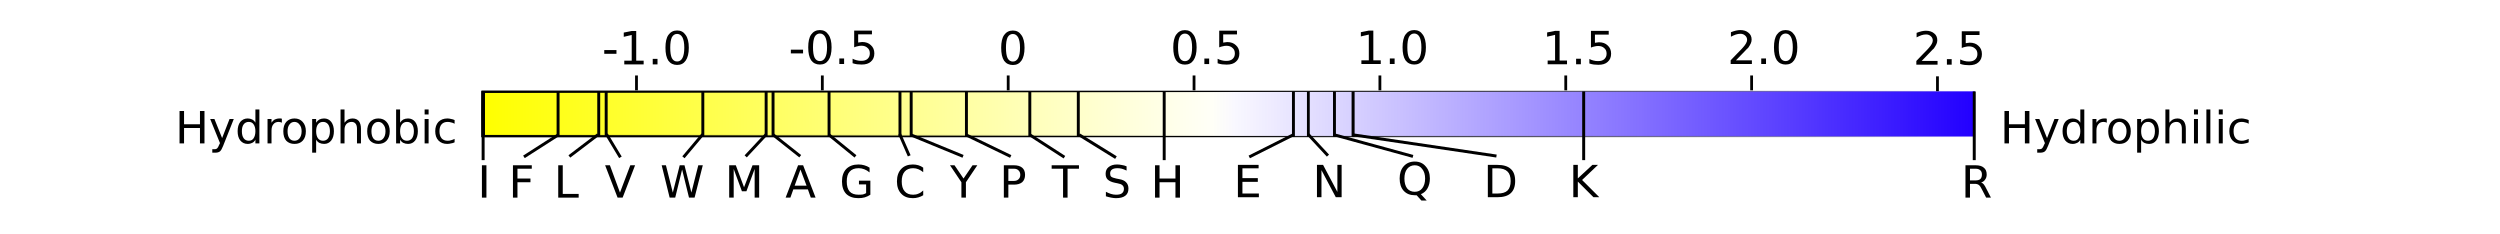
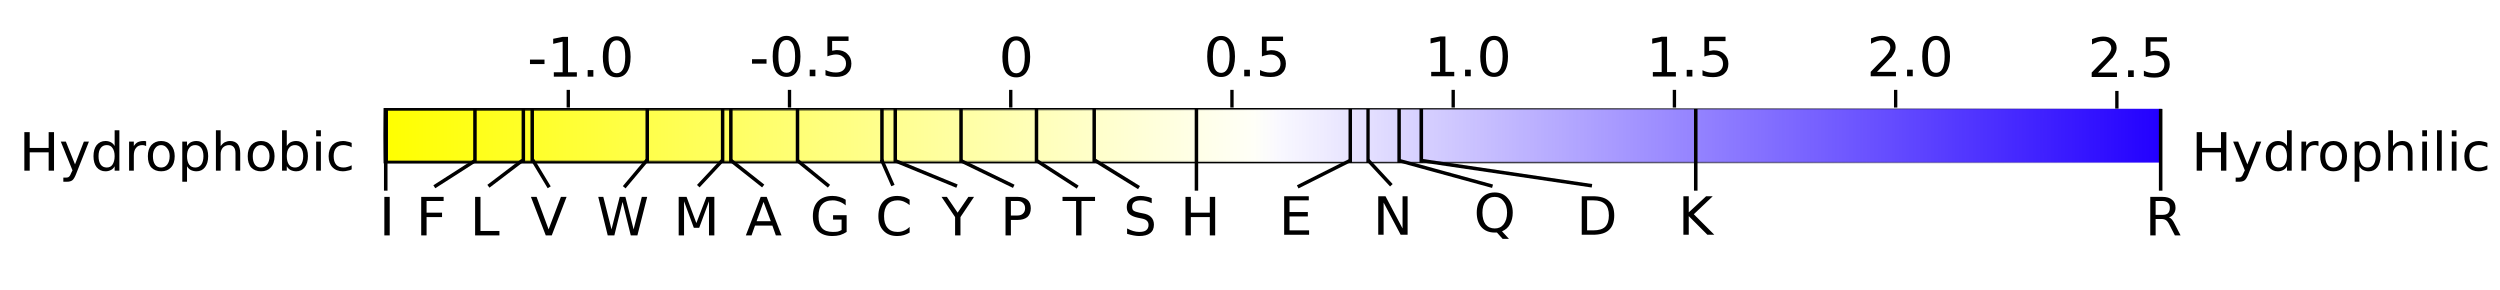
- <svg xmlns="http://www.w3.org/2000/svg" xmlns:xlink="http://www.w3.org/1999/xlink" width="147.272mm" height="13.728mm" viewBox="0 0 147.272 13.728" version="1.1" id="svg5">
+ <svg xmlns="http://www.w3.org/2000/svg" xmlns:xlink="http://www.w3.org/1999/xlink" width="123.724mm" height="14.323mm" viewBox="0 0 123.724 14.323" version="1.1" id="svg5">
  <defs id="defs2">
    <linearGradient id="linearGradient9245">
      <stop style="stop-color:#000000;stop-opacity:1;" offset="0" id="stop9241" />
      <stop style="stop-color:#000000;stop-opacity:0;" offset="1" id="stop9243" />
    </linearGradient>
    <linearGradient id="linearGradient3767">
      <stop style="stop-color:#ffff00;stop-opacity:1;" offset="0" id="stop3763" />
      <stop style="stop-color:#ffff00;stop-opacity:0;" offset="1" id="stop3765" />
    </linearGradient>
    <linearGradient id="linearGradient3096">
      <stop style="stop-color:#000000;stop-opacity:1;" offset="0" id="stop3092" />
      <stop style="stop-color:#000000;stop-opacity:0;" offset="1" id="stop3094" />
    </linearGradient>
    <linearGradient id="linearGradient3088">
      <stop style="stop-color:#2300ff;stop-opacity:0;" offset="0" id="stop3086" />
      <stop style="stop-color:#2300ff;stop-opacity:0.498;" offset="0.5" id="stop3726" />
      <stop style="stop-color:#2300ff;stop-opacity:1;" offset="1" id="stop3084" />
    </linearGradient>
    <linearGradient xlink:href="#linearGradient3767" id="linearGradient20307" gradientUnits="userSpaceOnUse" gradientTransform="matrix(0.9975766,0,0,0.9512921,16.64988,-12.48802)" x1="10.754" y1="25.804" x2="64.379" y2="25.804" />
    <linearGradient xlink:href="#linearGradient9245" id="linearGradient20309" gradientUnits="userSpaceOnUse" gradientTransform="matrix(0.9975766,0,0,0.9512921,-0.5466401,-3.928351)" x1="27.992" y1="16.806" x2="81.618" y2="16.806" />
    <linearGradient xlink:href="#linearGradient3088" id="linearGradient20311" gradientUnits="userSpaceOnUse" gradientTransform="matrix(0.2647457,0,0,0.269025,16.85049,-12.34669)" x1="235.887" y1="90.72" x2="440.009" y2="90.72" />
    <linearGradient xlink:href="#linearGradient3096" id="linearGradient20313" gradientUnits="userSpaceOnUse" gradientTransform="matrix(0.2647457,0,0,0.269025,16.85049,-12.34669)" x1="235.887" y1="90.72" x2="440.009" y2="90.72" />
  </defs>
-   <g id="layer1" transform="translate(-4.790581,-144.0298)">
-     <text xml:space="preserve" style="font-style:normal;font-variant:normal;font-weight:normal;font-stretch:normal;font-size:2.706px;font-family:'DejaVu Sans';-inkscape-font-specification:'DejaVu Sans';fill:#000000;fill-opacity:1;stroke:none;stroke-width:0.219;stroke-opacity:1" x="63.596" y="147.827" id="text7019-1-7-04">
-       <tspan id="tspan7017-0-7-8" style="font-style:normal;font-variant:normal;font-weight:normal;font-stretch:normal;font-size:2.706px;font-family:'DejaVu Sans';-inkscape-font-specification:'DejaVu Sans';fill:#000000;stroke:none;stroke-width:0.219" x="63.596" y="147.827">0</tspan>
+   <g id="layer1" transform="translate(-14.68977,-143.4987)">
+     <text xml:space="preserve" style="font-style:normal;font-variant:normal;font-weight:normal;font-stretch:normal;font-size:2.706px;font-family:'DejaVu Sans';-inkscape-font-specification:'DejaVu Sans';fill:#000000;fill-opacity:1;stroke:none;stroke-width:0.219;stroke-opacity:1" x="64.126" y="147.298" id="text7019-1-7-04">
+       <tspan id="tspan7017-0-7-8" style="font-style:normal;font-variant:normal;font-weight:normal;font-stretch:normal;font-size:2.706px;font-family:'DejaVu Sans';-inkscape-font-specification:'DejaVu Sans';fill:#000000;stroke:none;stroke-width:0.219" x="64.126" y="147.298">0</tspan>
    </text>
-     <text xml:space="preserve" style="font-style:normal;font-variant:normal;font-weight:normal;font-stretch:normal;font-size:2.706px;font-family:'DejaVu Sans';-inkscape-font-specification:'DejaVu Sans';fill:#000000;fill-opacity:1;stroke:none;stroke-width:0.219;stroke-opacity:1" x="73.734" y="147.806" id="text7019-1-7-7-0">
-       <tspan id="tspan7017-0-7-2-4" style="font-style:normal;font-variant:normal;font-weight:normal;font-stretch:normal;font-size:2.706px;font-family:'DejaVu Sans';-inkscape-font-specification:'DejaVu Sans';fill:#000000;stroke:none;stroke-width:0.219" x="73.734" y="147.806">0.5</tspan>
+     <text xml:space="preserve" style="font-style:normal;font-variant:normal;font-weight:normal;font-stretch:normal;font-size:2.706px;font-family:'DejaVu Sans';-inkscape-font-specification:'DejaVu Sans';fill:#000000;fill-opacity:1;stroke:none;stroke-width:0.219;stroke-opacity:1" x="74.263" y="147.277" id="text7019-1-7-7-0">
+       <tspan id="tspan7017-0-7-2-4" style="font-style:normal;font-variant:normal;font-weight:normal;font-stretch:normal;font-size:2.706px;font-family:'DejaVu Sans';-inkscape-font-specification:'DejaVu Sans';fill:#000000;stroke:none;stroke-width:0.219" x="74.263" y="147.277">0.5</tspan>
    </text>
-     <text xml:space="preserve" style="font-style:normal;font-variant:normal;font-weight:normal;font-stretch:normal;font-size:2.706px;font-family:'DejaVu Sans';-inkscape-font-specification:'DejaVu Sans';fill:#000000;fill-opacity:1;stroke:none;stroke-width:0.219;stroke-opacity:1" x="84.661" y="147.802" id="text7019-1-7-8-2">
-       <tspan id="tspan7017-0-7-29-9" style="font-style:normal;font-variant:normal;font-weight:normal;font-stretch:normal;font-size:2.706px;font-family:'DejaVu Sans';-inkscape-font-specification:'DejaVu Sans';fill:#000000;stroke:none;stroke-width:0.219" x="84.661" y="147.802">1.0</tspan>
+     <text xml:space="preserve" style="font-style:normal;font-variant:normal;font-weight:normal;font-stretch:normal;font-size:2.706px;font-family:'DejaVu Sans';-inkscape-font-specification:'DejaVu Sans';fill:#000000;fill-opacity:1;stroke:none;stroke-width:0.219;stroke-opacity:1" x="85.19" y="147.272" id="text7019-1-7-8-2">
+       <tspan id="tspan7017-0-7-29-9" style="font-style:normal;font-variant:normal;font-weight:normal;font-stretch:normal;font-size:2.706px;font-family:'DejaVu Sans';-inkscape-font-specification:'DejaVu Sans';fill:#000000;stroke:none;stroke-width:0.219" x="85.19" y="147.272">1.0</tspan>
    </text>
-     <text xml:space="preserve" style="font-style:normal;font-variant:normal;font-weight:normal;font-stretch:normal;font-size:2.706px;font-family:'DejaVu Sans';-inkscape-font-specification:'DejaVu Sans';fill:#000000;fill-opacity:1;stroke:none;stroke-width:0.219;stroke-opacity:1" x="95.633" y="147.816" id="text7019-1-7-9-6">
-       <tspan id="tspan7017-0-7-6-1" style="font-style:normal;font-variant:normal;font-weight:normal;font-stretch:normal;font-size:2.706px;font-family:'DejaVu Sans';-inkscape-font-specification:'DejaVu Sans';fill:#000000;stroke:none;stroke-width:0.219" x="95.633" y="147.816">1.5</tspan>
+     <text xml:space="preserve" style="font-style:normal;font-variant:normal;font-weight:normal;font-stretch:normal;font-size:2.706px;font-family:'DejaVu Sans';-inkscape-font-specification:'DejaVu Sans';fill:#000000;fill-opacity:1;stroke:none;stroke-width:0.219;stroke-opacity:1" x="96.162" y="147.287" id="text7019-1-7-9-6">
+       <tspan id="tspan7017-0-7-6-1" style="font-style:normal;font-variant:normal;font-weight:normal;font-stretch:normal;font-size:2.706px;font-family:'DejaVu Sans';-inkscape-font-specification:'DejaVu Sans';fill:#000000;stroke:none;stroke-width:0.219" x="96.162" y="147.287">1.5</tspan>
    </text>
-     <text xml:space="preserve" style="font-style:normal;font-variant:normal;font-weight:normal;font-stretch:normal;font-size:2.706px;font-family:'DejaVu Sans';-inkscape-font-specification:'DejaVu Sans';fill:#000000;fill-opacity:1;stroke:none;stroke-width:0.219;stroke-opacity:1" x="106.538" y="147.802" id="text7019-1-7-0-0">
-       <tspan id="tspan7017-0-7-27-4" style="font-style:normal;font-variant:normal;font-weight:normal;font-stretch:normal;font-size:2.706px;font-family:'DejaVu Sans';-inkscape-font-specification:'DejaVu Sans';fill:#000000;stroke:none;stroke-width:0.219" x="106.538" y="147.802">2.0</tspan>
+     <text xml:space="preserve" style="font-style:normal;font-variant:normal;font-weight:normal;font-stretch:normal;font-size:2.706px;font-family:'DejaVu Sans';-inkscape-font-specification:'DejaVu Sans';fill:#000000;fill-opacity:1;stroke:none;stroke-width:0.219;stroke-opacity:1" x="107.067" y="147.273" id="text7019-1-7-0-0">
+       <tspan id="tspan7017-0-7-27-4" style="font-style:normal;font-variant:normal;font-weight:normal;font-stretch:normal;font-size:2.706px;font-family:'DejaVu Sans';-inkscape-font-specification:'DejaVu Sans';fill:#000000;stroke:none;stroke-width:0.219" x="107.067" y="147.273">2.0</tspan>
    </text>
-     <text xml:space="preserve" style="font-style:normal;font-variant:normal;font-weight:normal;font-stretch:normal;font-size:2.706px;font-family:'DejaVu Sans';-inkscape-font-specification:'DejaVu Sans';fill:#000000;fill-opacity:1;stroke:none;stroke-width:0.219;stroke-opacity:1" x="117.476" y="147.839" id="text7019-1-7-6-2">
-       <tspan id="tspan7017-0-7-1-2" style="font-style:normal;font-variant:normal;font-weight:normal;font-stretch:normal;font-size:2.706px;font-family:'DejaVu Sans';-inkscape-font-specification:'DejaVu Sans';fill:#000000;stroke:none;stroke-width:0.219" x="117.476" y="147.839">2.5</tspan>
+     <text xml:space="preserve" style="font-style:normal;font-variant:normal;font-weight:normal;font-stretch:normal;font-size:2.706px;font-family:'DejaVu Sans';-inkscape-font-specification:'DejaVu Sans';fill:#000000;fill-opacity:1;stroke:none;stroke-width:0.219;stroke-opacity:1" x="118.005" y="147.31" id="text7019-1-7-6-2">
+       <tspan id="tspan7017-0-7-1-2" style="font-style:normal;font-variant:normal;font-weight:normal;font-stretch:normal;font-size:2.706px;font-family:'DejaVu Sans';-inkscape-font-specification:'DejaVu Sans';fill:#000000;stroke:none;stroke-width:0.219" x="118.005" y="147.31">2.5</tspan>
    </text>
-     <text xml:space="preserve" style="font-style:normal;font-variant:normal;font-weight:normal;font-stretch:normal;font-size:2.706px;font-family:'DejaVu Sans';-inkscape-font-specification:'DejaVu Sans';fill:#000000;fill-opacity:1;stroke:none;stroke-width:0.219;stroke-opacity:1" x="51.252" y="147.801" id="text7019-1-7-3-2">
-       <tspan id="tspan7017-0-7-21-0" style="font-style:normal;font-variant:normal;font-weight:normal;font-stretch:normal;font-size:2.706px;font-family:'DejaVu Sans';-inkscape-font-specification:'DejaVu Sans';fill:#000000;stroke:none;stroke-width:0.219" x="51.252" y="147.801">-0.5</tspan>
+     <text xml:space="preserve" style="font-style:normal;font-variant:normal;font-weight:normal;font-stretch:normal;font-size:2.706px;font-family:'DejaVu Sans';-inkscape-font-specification:'DejaVu Sans';fill:#000000;fill-opacity:1;stroke:none;stroke-width:0.219;stroke-opacity:1" x="51.782" y="147.272" id="text7019-1-7-3-2">
+       <tspan id="tspan7017-0-7-21-0" style="font-style:normal;font-variant:normal;font-weight:normal;font-stretch:normal;font-size:2.706px;font-family:'DejaVu Sans';-inkscape-font-specification:'DejaVu Sans';fill:#000000;stroke:none;stroke-width:0.219" x="51.782" y="147.272">-0.5</tspan>
    </text>
-     <text xml:space="preserve" style="font-style:normal;font-variant:normal;font-weight:normal;font-stretch:normal;font-size:2.706px;font-family:'DejaVu Sans';-inkscape-font-specification:'DejaVu Sans';fill:#000000;fill-opacity:1;stroke:none;stroke-width:0.219;stroke-opacity:1" x="40.263" y="147.823" id="text7019-1-7-5-5">
-       <tspan id="tspan7017-0-7-9-5" style="font-style:normal;font-variant:normal;font-weight:normal;font-stretch:normal;font-size:2.706px;font-family:'DejaVu Sans';-inkscape-font-specification:'DejaVu Sans';fill:#000000;stroke:none;stroke-width:0.219" x="40.263" y="147.823">-1.0</tspan>
+     <text xml:space="preserve" style="font-style:normal;font-variant:normal;font-weight:normal;font-stretch:normal;font-size:2.706px;font-family:'DejaVu Sans';-inkscape-font-specification:'DejaVu Sans';fill:#000000;fill-opacity:1;stroke:none;stroke-width:0.219;stroke-opacity:1" x="40.793" y="147.293" id="text7019-1-7-5-5">
+       <tspan id="tspan7017-0-7-9-5" style="font-style:normal;font-variant:normal;font-weight:normal;font-stretch:normal;font-size:2.706px;font-family:'DejaVu Sans';-inkscape-font-specification:'DejaVu Sans';fill:#000000;stroke:none;stroke-width:0.219" x="40.793" y="147.293">-1.0</tspan>
    </text>
-     <path style="fill:none;fill-opacity:1;stroke:#000000;stroke-width:0.165;stroke-dasharray:none;stroke-opacity:1" d="m 64.182,148.475 c 0,0.869 0,0.876 0,0.876" id="path3941-3-1-3-9-29" />
-     <path style="fill:none;fill-opacity:1;stroke:#000000;stroke-width:0.165;stroke-dasharray:none;stroke-opacity:1" d="m 53.233,148.475 c 0,0.869 0,0.876 0,0.876" id="path3941-3-1-3-9-2-0" />
-     <path style="fill:none;fill-opacity:1;stroke:#000000;stroke-width:0.165;stroke-dasharray:none;stroke-opacity:1" d="m 75.13,148.475 c 0,0.869 0,0.876 0,0.876" id="path3941-3-1-3-9-2-7-2" />
-     <path style="fill:none;fill-opacity:1;stroke:#000000;stroke-width:0.165;stroke-dasharray:none;stroke-opacity:1" d="m 86.079,148.475 c 0,0.869 0,0.876 0,0.876" id="path3941-3-1-3-9-2-7-5-83" />
-     <path style="fill:none;fill-opacity:1;stroke:#000000;stroke-width:0.165;stroke-dasharray:none;stroke-opacity:1" d="m 97.027,148.475 c 0,0.869 0,0.876 0,0.876" id="path3941-3-1-3-9-2-7-5-6-8" />
-     <path style="fill:none;fill-opacity:1;stroke:#000000;stroke-width:0.165;stroke-dasharray:none;stroke-opacity:1" d="m 42.285,148.475 c 0,0.869 0,0.876 0,0.876" id="path3941-3-1-3-9-2-6-0" />
-     <text xml:space="preserve" style="font-size:2.628px;fill:#000000;fill-opacity:1;stroke:none;stroke-width:0.219;stroke-opacity:1" x="51.055" y="155.674" id="text7023-6-6-4">
-       <tspan id="tspan7021-1-4-0" style="font-style:normal;font-variant:normal;font-weight:normal;font-stretch:normal;font-family:'DejaVu Sans';-inkscape-font-specification:'DejaVu Sans';fill:#000000;stroke:none;stroke-width:0.219" x="51.055" y="155.674">A</tspan>
+     <path style="fill:none;fill-opacity:1;stroke:#000000;stroke-width:0.165;stroke-dasharray:none;stroke-opacity:1" d="m 64.711,147.946 c 0,0.869 0,0.876 0,0.876" id="path3941-3-1-3-9-29" />
+     <path style="fill:none;fill-opacity:1;stroke:#000000;stroke-width:0.165;stroke-dasharray:none;stroke-opacity:1" d="m 53.762,147.946 c 0,0.869 0,0.876 0,0.876" id="path3941-3-1-3-9-2-0" />
+     <path style="fill:none;fill-opacity:1;stroke:#000000;stroke-width:0.165;stroke-dasharray:none;stroke-opacity:1" d="m 75.659,147.946 c 0,0.869 0,0.876 0,0.876" id="path3941-3-1-3-9-2-7-2" />
+     <path style="fill:none;fill-opacity:1;stroke:#000000;stroke-width:0.165;stroke-dasharray:none;stroke-opacity:1" d="m 86.608,147.946 c 0,0.869 0,0.876 0,0.876" id="path3941-3-1-3-9-2-7-5-83" />
+     <path style="fill:none;fill-opacity:1;stroke:#000000;stroke-width:0.165;stroke-dasharray:none;stroke-opacity:1" d="m 97.556,147.946 c 0,0.869 0,0.876 0,0.876" id="path3941-3-1-3-9-2-7-5-6-8" />
+     <path style="fill:none;fill-opacity:1;stroke:#000000;stroke-width:0.165;stroke-dasharray:none;stroke-opacity:1" d="m 42.814,147.946 c 0,0.869 0,0.876 0,0.876" id="path3941-3-1-3-9-2-6-0" />
+     <text xml:space="preserve" style="font-size:2.628px;fill:#000000;fill-opacity:1;stroke:none;stroke-width:0.219;stroke-opacity:1" x="51.584" y="155.145" id="text7023-6-6-4">
+       <tspan id="tspan7021-1-4-0" style="font-style:normal;font-variant:normal;font-weight:normal;font-stretch:normal;font-family:'DejaVu Sans';-inkscape-font-specification:'DejaVu Sans';fill:#000000;stroke:none;stroke-width:0.219" x="51.584" y="155.145">A</tspan>
    </text>
-     <text xml:space="preserve" style="font-size:2.628px;fill:#000000;fill-opacity:1;stroke:none;stroke-width:0.219;stroke-opacity:1" x="120.325" y="155.674" id="text7027-5-3-9">
-       <tspan id="tspan7025-9-0-1" style="font-style:normal;font-variant:normal;font-weight:normal;font-stretch:normal;font-family:'DejaVu Sans';-inkscape-font-specification:'DejaVu Sans';fill:#000000;stroke:none;stroke-width:0.219" x="120.325" y="155.674">R</tspan>
+     <text xml:space="preserve" style="font-size:2.628px;fill:#000000;fill-opacity:1;stroke:none;stroke-width:0.219;stroke-opacity:1" x="120.855" y="155.145" id="text7027-5-3-9">
+       <tspan id="tspan7025-9-0-1" style="font-style:normal;font-variant:normal;font-weight:normal;font-stretch:normal;font-family:'DejaVu Sans';-inkscape-font-specification:'DejaVu Sans';fill:#000000;stroke:none;stroke-width:0.219" x="120.855" y="155.145">R</tspan>
    </text>
-     <text xml:space="preserve" style="font-size:2.628px;fill:#000000;fill-opacity:1;stroke:none;stroke-width:0.219;stroke-opacity:1" x="82.121" y="155.648" id="text9316-4-3-9">
-       <tspan id="tspan9314-9-0-6" style="font-style:normal;font-variant:normal;font-weight:normal;font-stretch:normal;font-family:'DejaVu Sans';-inkscape-font-specification:'DejaVu Sans';fill:#000000;stroke:none;stroke-width:0.219" x="82.121" y="155.648">N</tspan>
+     <text xml:space="preserve" style="font-size:2.628px;fill:#000000;fill-opacity:1;stroke:none;stroke-width:0.219;stroke-opacity:1" x="82.65" y="155.119" id="text9316-4-3-9">
+       <tspan id="tspan9314-9-0-6" style="font-style:normal;font-variant:normal;font-weight:normal;font-stretch:normal;font-family:'DejaVu Sans';-inkscape-font-specification:'DejaVu Sans';fill:#000000;stroke:none;stroke-width:0.219" x="82.65" y="155.119">N</tspan>
    </text>
-     <text xml:space="preserve" style="font-size:2.628px;fill:#000000;fill-opacity:1;stroke:none;stroke-width:0.219;stroke-opacity:1" x="92.188" y="155.648" id="text9352-0-9-2">
-       <tspan id="tspan9350-9-2-5" style="font-style:normal;font-variant:normal;font-weight:normal;font-stretch:normal;font-family:'DejaVu Sans';-inkscape-font-specification:'DejaVu Sans';fill:#000000;stroke:none;stroke-width:0.219" x="92.188" y="155.648">D</tspan>
+     <text xml:space="preserve" style="font-size:2.628px;fill:#000000;fill-opacity:1;stroke:none;stroke-width:0.219;stroke-opacity:1" x="92.718" y="155.119" id="text9352-0-9-2">
+       <tspan id="tspan9350-9-2-5" style="font-style:normal;font-variant:normal;font-weight:normal;font-stretch:normal;font-family:'DejaVu Sans';-inkscape-font-specification:'DejaVu Sans';fill:#000000;stroke:none;stroke-width:0.219" x="92.718" y="155.119">D</tspan>
    </text>
-     <text xml:space="preserve" style="font-size:2.628px;fill:#000000;fill-opacity:1;stroke:none;stroke-width:0.219;stroke-opacity:1" x="57.49" y="155.674" id="text9388-1-5-4">
-       <tspan id="tspan9386-7-4-4" style="font-style:normal;font-variant:normal;font-weight:normal;font-stretch:normal;font-family:'DejaVu Sans';-inkscape-font-specification:'DejaVu Sans';fill:#000000;stroke:none;stroke-width:0.219" x="57.49" y="155.674">C</tspan>
+     <text xml:space="preserve" style="font-size:2.628px;fill:#000000;fill-opacity:1;stroke:none;stroke-width:0.219;stroke-opacity:1" x="58.019" y="155.145" id="text9388-1-5-4">
+       <tspan id="tspan9386-7-4-4" style="font-style:normal;font-variant:normal;font-weight:normal;font-stretch:normal;font-family:'DejaVu Sans';-inkscape-font-specification:'DejaVu Sans';fill:#000000;stroke:none;stroke-width:0.219" x="58.019" y="155.145">C</tspan>
    </text>
-     <g id="g9312-1-5-9" transform="matrix(0.8278356,0,0,0.517519,10.5881,144.5019)">
+     <g id="g9312-1-5-9" transform="matrix(0.8278356,0,0,0.517519,11.11727,143.9728)">
      <rect style="fill:url(#linearGradient20307);fill-opacity:1;stroke:url(#linearGradient20309);stroke-width:0.258" id="rect111-1-9-9" width="106.105" height="5.034" x="27.378" y="9.542" />
      <path style="fill:url(#linearGradient20311);fill-opacity:1;stroke:url(#linearGradient20313);stroke-width:0.146;stroke-opacity:1" d="m 27.322,12.045 c -4.24e-4,-0.857 0.018,-2.559 0.018,-2.559 h 53.099 53.099 v 2.573 2.573 H 80.439 27.34 c 0,0 -0.018,-1.721 -0.018,-2.587 z" id="path893-5-4-3" />
    </g>
-     <path style="fill:none;fill-opacity:1;stroke:#000000;stroke-width:0.175;stroke-opacity:1" d="m 98.083,149.418 c 0,4.014 0,4.045 0,4.045" id="path3941-9-76-9-6" />
-     <path style="fill:none;fill-opacity:1;stroke:#000000;stroke-width:0.173;stroke-miterlimit:4;stroke-dasharray:none;stroke-opacity:1" d="m 40.061,149.418 c 0,2.649 0,2.669 0,2.669" id="path3941-9-7-7-2-0" />
-     <path style="fill:none;fill-opacity:1;stroke:#000000;stroke-width:0.173;stroke-miterlimit:4;stroke-dasharray:none;stroke-opacity:1" d="m 58.467,149.418 c 0,2.649 0,2.669 0,2.669" id="path3941-9-8-3-2-5" />
-     <path style="fill:none;fill-opacity:1;stroke:#000000;stroke-width:0.173;stroke-miterlimit:4;stroke-dasharray:none;stroke-opacity:1" d="m 46.193,149.418 c 0,2.649 0,2.669 0,2.669" id="path3941-9-1-6-4-0" />
-     <path style="fill:none;fill-opacity:1;stroke:#000000;stroke-width:0.173;stroke-miterlimit:4;stroke-dasharray:none;stroke-opacity:1" d="m 65.456,149.418 c 0,2.649 0,2.669 0,2.669" id="path3941-9-6-5-7-2" />
-     <path style="fill:none;fill-opacity:1;stroke:#000000;stroke-width:0.173;stroke-miterlimit:4;stroke-dasharray:none;stroke-opacity:1" d="m 50.33,149.418 c 0,2.649 0,2.669 0,2.669" id="path3941-3-63-7-9" />
-     <path style="fill:none;fill-opacity:1;stroke:#000000;stroke-width:0.173;stroke-miterlimit:4;stroke-dasharray:none;stroke-opacity:1" d="m 40.5,149.418 c 0,2.649 0,2.669 0,2.669" id="path3941-3-70-9-5-4" />
-     <path style="fill:none;fill-opacity:1;stroke:#000000;stroke-width:0.173;stroke-miterlimit:4;stroke-dasharray:none;stroke-opacity:1" d="m 37.666,149.418 c 0,2.65 0,2.67 0,2.67" id="path3941-3-70-6-4-4-3" />
-     <path style="fill:none;fill-opacity:1;stroke:#000000;stroke-width:0.173;stroke-miterlimit:4;stroke-dasharray:none;stroke-opacity:1" d="m 61.722,149.418 c 0,2.649 0,2.669 0,2.669" id="path3941-3-70-6-0-8-8-5" />
-     <path style="fill:none;fill-opacity:1;stroke:#000000;stroke-width:0.173;stroke-miterlimit:4;stroke-dasharray:none;stroke-opacity:1" d="m 68.312,149.418 c 0,2.649 0,2.669 0,2.669" id="path3941-3-70-6-0-2-1-1-1" />
-     <path style="fill:none;fill-opacity:1;stroke:#000000;stroke-width:0.173;stroke-miterlimit:4;stroke-dasharray:none;stroke-opacity:1" d="m 49.923,149.418 c 0,2.649 0,2.669 0,2.669" id="path3941-3-70-3-2-2-7" />
-     <path style="fill:none;fill-opacity:1;stroke:#000000;stroke-width:0.175;stroke-opacity:1" d="m 33.251,149.418 c 0,4.014 0,4.045 0,4.045" id="path3941-3-2-9-8-4" />
-     <path style="fill:none;fill-opacity:1;stroke:#000000;stroke-width:0.173;stroke-miterlimit:4;stroke-dasharray:none;stroke-opacity:1" d="m 53.629,149.418 c 0,2.649 0,2.669 0,2.669" id="path3941-3-9-9-3-3" />
-     <path style="fill:none;fill-opacity:1;stroke:#000000;stroke-width:0.172;stroke-miterlimit:4;stroke-dasharray:none;stroke-opacity:1" d="m 80.985,149.418 c 0,2.649 0,2.669 0,2.669" id="path3941-3-62-0-6-1" />
-     <path style="fill:none;fill-opacity:1;stroke:#000000;stroke-width:0.165;stroke-miterlimit:4;stroke-dasharray:none;stroke-opacity:1" d="m 81.864,149.418 c 0,2.649 0,2.669 0,2.669" id="path3941-3-7-8-8-4" />
-     <path style="fill:none;fill-opacity:1;stroke:#000000;stroke-width:0.173;stroke-miterlimit:4;stroke-dasharray:none;stroke-opacity:1" d="m 73.372,149.418 c 0,4.014 0,4.045 0,4.045" id="path3941-3-7-6-8-0-6" />
-     <path style="fill:none;fill-opacity:1;stroke:#000000;stroke-width:0.175;stroke-opacity:1" d="m 121.091,149.418 c 0,4.014 0,4.045 0,4.045" id="path3941-3-6-5-2-9" />
-     <path style="fill:none;fill-opacity:1;stroke:#000000;stroke-width:0.178;stroke-miterlimit:4;stroke-dasharray:none;stroke-opacity:1" d="m 84.5,149.418 c 0,2.649 0,2.669 0,2.669" id="path3941-3-7-5-0-1-4" />
-     <path style="fill:none;fill-opacity:1;stroke:#000000;stroke-width:0.173;stroke-miterlimit:4;stroke-dasharray:none;stroke-opacity:1" d="m 57.807,149.418 c 0,2.649 0,2.669 0,2.669" id="path3941-3-7-5-3-9-0-2" />
-     <path style="fill:none;fill-opacity:1;stroke:#000000;stroke-width:0.172;stroke-miterlimit:4;stroke-dasharray:none;stroke-opacity:1" d="m 83.402,149.418 c 0,2.649 0,2.669 0,2.669" id="path3941-3-5-6-5-2" />
-     <text xml:space="preserve" style="font-size:2.628px;fill:#000000;fill-opacity:1;stroke:none;stroke-width:0.219;stroke-opacity:1" x="87.103" y="155.503" id="text9474-3-1-6">
-       <tspan id="tspan9472-8-1-4" style="font-style:normal;font-variant:normal;font-weight:normal;font-stretch:normal;font-family:'DejaVu Sans';-inkscape-font-specification:'DejaVu Sans';fill:#000000;stroke:none;stroke-width:0.219" x="87.103" y="155.503">Q</tspan>
+     <path style="fill:none;fill-opacity:1;stroke:#000000;stroke-width:0.175;stroke-opacity:1" d="m 98.612,148.889 c 0,4.014 0,4.045 0,4.045" id="path3941-9-76-9-6" />
+     <path style="fill:none;fill-opacity:1;stroke:#000000;stroke-width:0.173;stroke-miterlimit:4;stroke-dasharray:none;stroke-opacity:1" d="m 40.59,148.889 c 0,2.649 0,2.669 0,2.669" id="path3941-9-7-7-2-0" />
+     <path style="fill:none;fill-opacity:1;stroke:#000000;stroke-width:0.173;stroke-miterlimit:4;stroke-dasharray:none;stroke-opacity:1" d="m 58.996,148.889 c 0,2.649 0,2.669 0,2.669" id="path3941-9-8-3-2-5" />
+     <path style="fill:none;fill-opacity:1;stroke:#000000;stroke-width:0.173;stroke-miterlimit:4;stroke-dasharray:none;stroke-opacity:1" d="m 46.722,148.889 c 0,2.649 0,2.669 0,2.669" id="path3941-9-1-6-4-0" />
+     <path style="fill:none;fill-opacity:1;stroke:#000000;stroke-width:0.173;stroke-miterlimit:4;stroke-dasharray:none;stroke-opacity:1" d="m 65.985,148.889 c 0,2.649 0,2.669 0,2.669" id="path3941-9-6-5-7-2" />
+     <path style="fill:none;fill-opacity:1;stroke:#000000;stroke-width:0.173;stroke-miterlimit:4;stroke-dasharray:none;stroke-opacity:1" d="m 50.859,148.889 c 0,2.649 0,2.669 0,2.669" id="path3941-3-63-7-9" />
+     <path style="fill:none;fill-opacity:1;stroke:#000000;stroke-width:0.173;stroke-miterlimit:4;stroke-dasharray:none;stroke-opacity:1" d="m 41.029,148.889 c 0,2.649 0,2.669 0,2.669" id="path3941-3-70-9-5-4" />
+     <path style="fill:none;fill-opacity:1;stroke:#000000;stroke-width:0.173;stroke-miterlimit:4;stroke-dasharray:none;stroke-opacity:1" d="m 38.195,148.889 c 0,2.65 0,2.67 0,2.67" id="path3941-3-70-6-4-4-3" />
+     <path style="fill:none;fill-opacity:1;stroke:#000000;stroke-width:0.173;stroke-miterlimit:4;stroke-dasharray:none;stroke-opacity:1" d="m 62.251,148.889 c 0,2.649 0,2.669 0,2.669" id="path3941-3-70-6-0-8-8-5" />
+     <path style="fill:none;fill-opacity:1;stroke:#000000;stroke-width:0.173;stroke-miterlimit:4;stroke-dasharray:none;stroke-opacity:1" d="m 68.841,148.889 c 0,2.649 0,2.669 0,2.669" id="path3941-3-70-6-0-2-1-1-1" />
+     <path style="fill:none;fill-opacity:1;stroke:#000000;stroke-width:0.173;stroke-miterlimit:4;stroke-dasharray:none;stroke-opacity:1" d="m 50.452,148.889 c 0,2.649 0,2.669 0,2.669" id="path3941-3-70-3-2-2-7" />
+     <path style="fill:none;fill-opacity:1;stroke:#000000;stroke-width:0.175;stroke-opacity:1" d="m 33.78,148.889 c 0,4.014 0,4.045 0,4.045" id="path3941-3-2-9-8-4" />
+     <path style="fill:none;fill-opacity:1;stroke:#000000;stroke-width:0.173;stroke-miterlimit:4;stroke-dasharray:none;stroke-opacity:1" d="m 54.158,148.889 c 0,2.649 0,2.669 0,2.669" id="path3941-3-9-9-3-3" />
+     <path style="fill:none;fill-opacity:1;stroke:#000000;stroke-width:0.172;stroke-miterlimit:4;stroke-dasharray:none;stroke-opacity:1" d="m 81.514,148.889 c 0,2.649 0,2.669 0,2.669" id="path3941-3-62-0-6-1" />
+     <path style="fill:none;fill-opacity:1;stroke:#000000;stroke-width:0.165;stroke-miterlimit:4;stroke-dasharray:none;stroke-opacity:1" d="m 82.393,148.889 c 0,2.649 0,2.669 0,2.669" id="path3941-3-7-8-8-4" />
+     <path style="fill:none;fill-opacity:1;stroke:#000000;stroke-width:0.173;stroke-miterlimit:4;stroke-dasharray:none;stroke-opacity:1" d="m 73.901,148.889 c 0,4.014 0,4.045 0,4.045" id="path3941-3-7-6-8-0-6" />
+     <path style="fill:none;fill-opacity:1;stroke:#000000;stroke-width:0.175;stroke-opacity:1" d="m 121.62,148.889 c 0,4.014 0,4.045 0,4.045" id="path3941-3-6-5-2-9" />
+     <path style="fill:none;fill-opacity:1;stroke:#000000;stroke-width:0.178;stroke-miterlimit:4;stroke-dasharray:none;stroke-opacity:1" d="m 85.029,148.889 c 0,2.649 0,2.669 0,2.669" id="path3941-3-7-5-0-1-4" />
+     <path style="fill:none;fill-opacity:1;stroke:#000000;stroke-width:0.173;stroke-miterlimit:4;stroke-dasharray:none;stroke-opacity:1" d="m 58.337,148.889 c 0,2.649 0,2.669 0,2.669" id="path3941-3-7-5-3-9-0-2" />
+     <path style="fill:none;fill-opacity:1;stroke:#000000;stroke-width:0.172;stroke-miterlimit:4;stroke-dasharray:none;stroke-opacity:1" d="m 83.931,148.889 c 0,2.649 0,2.669 0,2.669" id="path3941-3-5-6-5-2" />
+     <text xml:space="preserve" style="font-size:2.628px;fill:#000000;fill-opacity:1;stroke:none;stroke-width:0.219;stroke-opacity:1" x="87.632" y="154.974" id="text9474-3-1-6">
+       <tspan id="tspan9472-8-1-4" style="font-style:normal;font-variant:normal;font-weight:normal;font-stretch:normal;font-family:'DejaVu Sans';-inkscape-font-specification:'DejaVu Sans';fill:#000000;stroke:none;stroke-width:0.219" x="87.632" y="154.974">Q</tspan>
    </text>
-     <text xml:space="preserve" style="font-size:2.628px;fill:#000000;fill-opacity:1;stroke:none;stroke-width:0.219;stroke-opacity:1" x="77.464" y="155.648" id="text9510-5-0-1">
-       <tspan id="tspan9508-6-8-2" style="font-style:normal;font-variant:normal;font-weight:normal;font-stretch:normal;font-family:'DejaVu Sans';-inkscape-font-specification:'DejaVu Sans';fill:#000000;stroke:none;stroke-width:0.219" x="77.464" y="155.648">E</tspan>
+     <text xml:space="preserve" style="font-size:2.628px;fill:#000000;fill-opacity:1;stroke:none;stroke-width:0.219;stroke-opacity:1" x="77.993" y="155.119" id="text9510-5-0-1">
+       <tspan id="tspan9508-6-8-2" style="font-style:normal;font-variant:normal;font-weight:normal;font-stretch:normal;font-family:'DejaVu Sans';-inkscape-font-specification:'DejaVu Sans';fill:#000000;stroke:none;stroke-width:0.219" x="77.993" y="155.119">E</tspan>
    </text>
-     <text xml:space="preserve" style="font-size:2.628px;fill:#000000;fill-opacity:1;stroke:none;stroke-width:0.219;stroke-opacity:1" x="54.25" y="155.674" id="text9546-1-5-8">
-       <tspan id="tspan9544-1-0-8" style="font-style:normal;font-variant:normal;font-weight:normal;font-stretch:normal;font-family:'DejaVu Sans';-inkscape-font-specification:'DejaVu Sans';fill:#000000;stroke:none;stroke-width:0.219" x="54.25" y="155.674">G</tspan>
+     <text xml:space="preserve" style="font-size:2.628px;fill:#000000;fill-opacity:1;stroke:none;stroke-width:0.219;stroke-opacity:1" x="54.779" y="155.145" id="text9546-1-5-8">
+       <tspan id="tspan9544-1-0-8" style="font-style:normal;font-variant:normal;font-weight:normal;font-stretch:normal;font-family:'DejaVu Sans';-inkscape-font-specification:'DejaVu Sans';fill:#000000;stroke:none;stroke-width:0.219" x="54.779" y="155.145">G</tspan>
    </text>
-     <text xml:space="preserve" style="font-size:2.628px;fill:#000000;fill-opacity:1;stroke:none;stroke-width:0.219;stroke-opacity:1" x="72.582" y="155.674" id="text9582-5-6-9">
-       <tspan id="tspan9580-9-4-2" style="font-style:normal;font-variant:normal;font-weight:normal;font-stretch:normal;font-family:'DejaVu Sans';-inkscape-font-specification:'DejaVu Sans';fill:#000000;stroke:none;stroke-width:0.219" x="72.582" y="155.674">H</tspan>
+     <text xml:space="preserve" style="font-size:2.628px;fill:#000000;fill-opacity:1;stroke:none;stroke-width:0.219;stroke-opacity:1" x="73.111" y="155.145" id="text9582-5-6-9">
+       <tspan id="tspan9580-9-4-2" style="font-style:normal;font-variant:normal;font-weight:normal;font-stretch:normal;font-family:'DejaVu Sans';-inkscape-font-specification:'DejaVu Sans';fill:#000000;stroke:none;stroke-width:0.219" x="73.111" y="155.145">H</tspan>
    </text>
-     <text xml:space="preserve" style="font-size:2.628px;fill:#000000;fill-opacity:1;stroke:none;stroke-width:0.219;stroke-opacity:1" x="32.93" y="155.674" id="text9618-8-6-8">
-       <tspan id="tspan9616-4-2-8" style="font-style:normal;font-variant:normal;font-weight:normal;font-stretch:normal;font-family:'DejaVu Sans';-inkscape-font-specification:'DejaVu Sans';fill:#000000;stroke:none;stroke-width:0.219" x="32.93" y="155.674">I</tspan>
+     <text xml:space="preserve" style="font-size:2.628px;fill:#000000;fill-opacity:1;stroke:none;stroke-width:0.219;stroke-opacity:1" x="33.459" y="155.145" id="text9618-8-6-8">
+       <tspan id="tspan9616-4-2-8" style="font-style:normal;font-variant:normal;font-weight:normal;font-stretch:normal;font-family:'DejaVu Sans';-inkscape-font-specification:'DejaVu Sans';fill:#000000;stroke:none;stroke-width:0.219" x="33.459" y="155.145">I</tspan>
    </text>
-     <text xml:space="preserve" style="font-size:2.628px;fill:#000000;fill-opacity:1;stroke:none;stroke-width:0.219;stroke-opacity:1" x="37.424" y="155.674" id="text9654-8-5-8">
-       <tspan id="tspan9652-1-8-6" style="font-style:normal;font-variant:normal;font-weight:normal;font-stretch:normal;font-family:'DejaVu Sans';-inkscape-font-specification:'DejaVu Sans';fill:#000000;stroke:none;stroke-width:0.219" x="37.424" y="155.674">L</tspan>
+     <text xml:space="preserve" style="font-size:2.628px;fill:#000000;fill-opacity:1;stroke:none;stroke-width:0.219;stroke-opacity:1" x="37.953" y="155.145" id="text9654-8-5-8">
+       <tspan id="tspan9652-1-8-6" style="font-style:normal;font-variant:normal;font-weight:normal;font-stretch:normal;font-family:'DejaVu Sans';-inkscape-font-specification:'DejaVu Sans';fill:#000000;stroke:none;stroke-width:0.219" x="37.953" y="155.145">L</tspan>
    </text>
-     <text xml:space="preserve" style="font-size:2.628px;fill:#000000;fill-opacity:1;stroke:none;stroke-width:0.219;stroke-opacity:1" x="97.221" y="155.648" id="text9690-0-6-8">
-       <tspan id="tspan9688-3-2-3" style="font-style:normal;font-variant:normal;font-weight:normal;font-stretch:normal;font-family:'DejaVu Sans';-inkscape-font-specification:'DejaVu Sans';fill:#000000;stroke:none;stroke-width:0.219" x="97.221" y="155.648">K</tspan>
+     <text xml:space="preserve" style="font-size:2.628px;fill:#000000;fill-opacity:1;stroke:none;stroke-width:0.219;stroke-opacity:1" x="97.75" y="155.119" id="text9690-0-6-8">
+       <tspan id="tspan9688-3-2-3" style="font-style:normal;font-variant:normal;font-weight:normal;font-stretch:normal;font-family:'DejaVu Sans';-inkscape-font-specification:'DejaVu Sans';fill:#000000;stroke:none;stroke-width:0.219" x="97.75" y="155.119">K</tspan>
    </text>
-     <text xml:space="preserve" style="font-size:2.628px;fill:#000000;fill-opacity:1;stroke:none;stroke-width:0.219;stroke-opacity:1" x="47.497" y="155.674" id="text9726-0-8-8">
-       <tspan id="tspan9724-4-4-3" style="font-style:normal;font-variant:normal;font-weight:normal;font-stretch:normal;font-family:'DejaVu Sans';-inkscape-font-specification:'DejaVu Sans';fill:#000000;stroke:none;stroke-width:0.219" x="47.497" y="155.674">M</tspan>
+     <text xml:space="preserve" style="font-size:2.628px;fill:#000000;fill-opacity:1;stroke:none;stroke-width:0.219;stroke-opacity:1" x="48.027" y="155.145" id="text9726-0-8-8">
+       <tspan id="tspan9724-4-4-3" style="font-style:normal;font-variant:normal;font-weight:normal;font-stretch:normal;font-family:'DejaVu Sans';-inkscape-font-specification:'DejaVu Sans';fill:#000000;stroke:none;stroke-width:0.219" x="48.027" y="155.145">M</tspan>
    </text>
-     <text xml:space="preserve" style="font-style:normal;font-variant:normal;font-weight:normal;font-stretch:normal;font-size:2.628px;font-family:'DejaVu Sans';-inkscape-font-specification:'DejaVu Sans';fill:#000000;fill-opacity:1;stroke:none;stroke-width:0.219;stroke-opacity:1" x="34.756" y="155.674" id="text9762-4-7-3">
-       <tspan id="tspan9760-4-2-3" style="font-style:normal;font-variant:normal;font-weight:normal;font-stretch:normal;font-family:'DejaVu Sans';-inkscape-font-specification:'DejaVu Sans';fill:#000000;stroke:none;stroke-width:0.219" x="34.756" y="155.674">F</tspan>
+     <text xml:space="preserve" style="font-style:normal;font-variant:normal;font-weight:normal;font-stretch:normal;font-size:2.628px;font-family:'DejaVu Sans';-inkscape-font-specification:'DejaVu Sans';fill:#000000;fill-opacity:1;stroke:none;stroke-width:0.219;stroke-opacity:1" x="35.285" y="155.145" id="text9762-4-7-3">
+       <tspan id="tspan9760-4-2-3" style="font-style:normal;font-variant:normal;font-weight:normal;font-stretch:normal;font-family:'DejaVu Sans';-inkscape-font-specification:'DejaVu Sans';fill:#000000;stroke:none;stroke-width:0.219" x="35.285" y="155.145">F</tspan>
    </text>
-     <text xml:space="preserve" style="font-size:2.628px;fill:#000000;fill-opacity:1;stroke:none;stroke-width:0.219;stroke-opacity:1" x="63.674" y="155.674" id="text9798-4-4-8">
-       <tspan id="tspan9796-7-0-0" style="font-style:normal;font-variant:normal;font-weight:normal;font-stretch:normal;font-family:'DejaVu Sans';-inkscape-font-specification:'DejaVu Sans';fill:#000000;stroke:none;stroke-width:0.219" x="63.674" y="155.674">P</tspan>
+     <text xml:space="preserve" style="font-size:2.628px;fill:#000000;fill-opacity:1;stroke:none;stroke-width:0.219;stroke-opacity:1" x="64.204" y="155.145" id="text9798-4-4-8">
+       <tspan id="tspan9796-7-0-0" style="font-style:normal;font-variant:normal;font-weight:normal;font-stretch:normal;font-family:'DejaVu Sans';-inkscape-font-specification:'DejaVu Sans';fill:#000000;stroke:none;stroke-width:0.219" x="64.204" y="155.145">P</tspan>
    </text>
-     <text xml:space="preserve" style="font-size:2.628px;fill:#000000;fill-opacity:1;stroke:none;stroke-width:0.165;stroke-dasharray:none;stroke-opacity:1" x="69.751" y="155.674" id="text11337-6-6-4">
-       <tspan id="tspan11335-3-2-7" style="font-style:normal;font-variant:normal;font-weight:normal;font-stretch:normal;font-family:'DejaVu Sans';-inkscape-font-specification:'DejaVu Sans';fill:#000000;fill-opacity:1;stroke:none;stroke-width:0.165" x="69.751" y="155.674">S</tspan>
+     <text xml:space="preserve" style="font-size:2.628px;fill:#000000;fill-opacity:1;stroke:none;stroke-width:0.165;stroke-dasharray:none;stroke-opacity:1" x="70.28" y="155.145" id="text11337-6-6-4">
+       <tspan id="tspan11335-3-2-7" style="font-style:normal;font-variant:normal;font-weight:normal;font-stretch:normal;font-family:'DejaVu Sans';-inkscape-font-specification:'DejaVu Sans';fill:#000000;fill-opacity:1;stroke:none;stroke-width:0.165" x="70.28" y="155.145">S</tspan>
    </text>
-     <text xml:space="preserve" style="font-size:2.628px;fill:#000000;fill-opacity:1;stroke:none;stroke-width:0.165;stroke-dasharray:none;stroke-opacity:1" x="66.744" y="155.674" id="text12099-1-9-6">
-       <tspan id="tspan12097-7-9-8" style="font-style:normal;font-variant:normal;font-weight:normal;font-stretch:normal;font-family:'DejaVu Sans';-inkscape-font-specification:'DejaVu Sans';fill:#000000;stroke:none;stroke-width:0.165" x="66.744" y="155.674">T</tspan>
+     <text xml:space="preserve" style="font-size:2.628px;fill:#000000;fill-opacity:1;stroke:none;stroke-width:0.165;stroke-dasharray:none;stroke-opacity:1" x="67.273" y="155.145" id="text12099-1-9-6">
+       <tspan id="tspan12097-7-9-8" style="font-style:normal;font-variant:normal;font-weight:normal;font-stretch:normal;font-family:'DejaVu Sans';-inkscape-font-specification:'DejaVu Sans';fill:#000000;stroke:none;stroke-width:0.165" x="67.273" y="155.145">T</tspan>
    </text>
-     <text xml:space="preserve" style="font-size:2.628px;fill:#000000;fill-opacity:1;stroke:none;stroke-width:0.165;stroke-dasharray:none;stroke-opacity:1" x="43.676" y="155.674" id="text13587-5-0-9">
-       <tspan id="tspan13585-9-8-0" style="font-style:normal;font-variant:normal;font-weight:normal;font-stretch:normal;font-family:'DejaVu Sans';-inkscape-font-specification:'DejaVu Sans';fill:#000000;stroke:none;stroke-width:0.165" x="43.676" y="155.674">W</tspan>
+     <text xml:space="preserve" style="font-size:2.628px;fill:#000000;fill-opacity:1;stroke:none;stroke-width:0.165;stroke-dasharray:none;stroke-opacity:1" x="44.205" y="155.145" id="text13587-5-0-9">
+       <tspan id="tspan13585-9-8-0" style="font-style:normal;font-variant:normal;font-weight:normal;font-stretch:normal;font-family:'DejaVu Sans';-inkscape-font-specification:'DejaVu Sans';fill:#000000;stroke:none;stroke-width:0.165" x="44.205" y="155.145">W</tspan>
    </text>
-     <text xml:space="preserve" style="font-size:2.628px;fill:#000000;fill-opacity:1;stroke:none;stroke-width:0.165;stroke-dasharray:none;stroke-opacity:1" x="60.755" y="155.674" id="text15179-6-1-6">
-       <tspan id="tspan15177-2-3-8" style="font-style:normal;font-variant:normal;font-weight:normal;font-stretch:normal;font-family:'DejaVu Sans';-inkscape-font-specification:'DejaVu Sans';fill:#000000;stroke:none;stroke-width:0.165" x="60.755" y="155.674">Y</tspan>
+     <text xml:space="preserve" style="font-size:2.628px;fill:#000000;fill-opacity:1;stroke:none;stroke-width:0.165;stroke-dasharray:none;stroke-opacity:1" x="61.284" y="155.145" id="text15179-6-1-6">
+       <tspan id="tspan15177-2-3-8" style="font-style:normal;font-variant:normal;font-weight:normal;font-stretch:normal;font-family:'DejaVu Sans';-inkscape-font-specification:'DejaVu Sans';fill:#000000;stroke:none;stroke-width:0.165" x="61.284" y="155.145">Y</tspan>
    </text>
-     <text xml:space="preserve" style="font-size:2.628px;fill:#000000;fill-opacity:1;stroke:none;stroke-width:0.165;stroke-dasharray:none;stroke-opacity:1" x="40.42" y="155.674" id="text15941-1-1-7">
-       <tspan id="tspan15939-7-1-9" style="font-style:normal;font-variant:normal;font-weight:normal;font-stretch:normal;font-family:'DejaVu Sans';-inkscape-font-specification:'DejaVu Sans';fill:#000000;stroke:none;stroke-width:0.165" x="40.42" y="155.674">V</tspan>
+     <text xml:space="preserve" style="font-size:2.628px;fill:#000000;fill-opacity:1;stroke:none;stroke-width:0.165;stroke-dasharray:none;stroke-opacity:1" x="40.95" y="155.145" id="text15941-1-1-7">
+       <tspan id="tspan15939-7-1-9" style="font-style:normal;font-variant:normal;font-weight:normal;font-stretch:normal;font-family:'DejaVu Sans';-inkscape-font-specification:'DejaVu Sans';fill:#000000;stroke:none;stroke-width:0.165" x="40.95" y="155.145">V</tspan>
    </text>
-     <path style="fill:#000000;fill-opacity:1;stroke:#000000;stroke-width:0.176;stroke-dasharray:none;stroke-opacity:1" d="m 37.693,151.965 -2.038,1.305" id="path16041-3-7-3-0" />
-     <path style="fill:#000000;fill-opacity:1;stroke:#000000;stroke-width:0.176;stroke-dasharray:none;stroke-opacity:1" d="M 40.021,151.961 38.331,153.246" id="path16041-0-4-4-3" />
-     <path style="fill:#000000;fill-opacity:1;stroke:#000000;stroke-width:0.176;stroke-dasharray:none;stroke-opacity:1" d="m 40.519,151.937 0.82,1.361" id="path16041-7-1-0-3" />
-     <path style="fill:#000000;fill-opacity:1;stroke:#000000;stroke-width:0.176;stroke-dasharray:none;stroke-opacity:1" d="m 46.183,151.948 -1.132,1.346" id="path16041-8-8-3-3" />
-     <path style="fill:#000000;fill-opacity:1;stroke:#000000;stroke-width:0.176;stroke-dasharray:none;stroke-opacity:1" d="m 49.923,151.951 -1.205,1.29" id="path16041-6-5-9-7" />
-     <path style="fill:#000000;fill-opacity:1;stroke:#000000;stroke-width:0.176;stroke-dasharray:none;stroke-opacity:1" d="m 50.323,151.96 1.608,1.273" id="path16041-88-9-1-3" />
-     <path style="fill:#000000;fill-opacity:1;stroke:#000000;stroke-width:0.176;stroke-dasharray:none;stroke-opacity:1" d="m 53.608,151.959 1.578,1.284" id="path16041-4-7-9-2" />
-     <path style="fill:#000000;fill-opacity:1;stroke:#000000;stroke-width:0.176;stroke-dasharray:none;stroke-opacity:1" d="m 57.788,151.926 0.564,1.284" id="path16041-31-5-6-6" />
-     <path style="fill:#000000;fill-opacity:1;stroke:#000000;stroke-width:0.176;stroke-dasharray:none;stroke-opacity:1" d="m 58.44,151.973 3.082,1.267" id="path16041-49-3-9-5" />
-     <path style="fill:#000000;fill-opacity:1;stroke:#000000;stroke-width:0.176;stroke-dasharray:none;stroke-opacity:1" d="m 61.689,151.97 2.642,1.278" id="path16041-2-8-3-2" />
-     <path style="fill:#000000;fill-opacity:1;stroke:#000000;stroke-width:0.176;stroke-dasharray:none;stroke-opacity:1" d="m 65.442,151.965 2.052,1.324" id="path16041-06-8-3-6" />
-     <path style="fill:#000000;fill-opacity:1;stroke:#000000;stroke-width:0.175;stroke-dasharray:none;stroke-opacity:1" d="m 84.523,151.977 8.423,1.245" id="path16041-89-64-9-6-5" />
-     <path style="fill:#000000;fill-opacity:1;stroke:#000000;stroke-width:0.175;stroke-dasharray:none;stroke-opacity:1" d="m 83.4,151.975 1.74,0.477 2.886,0.792" id="path16041-89-9-6-6-8" />
-     <path style="fill:#000000;fill-opacity:1;stroke:#000000;stroke-width:0.175;stroke-dasharray:none;stroke-opacity:1" d="m 80.98,151.969 -2.597,1.306" id="path16041-89-5-4-4-7" />
-     <path style="fill:#000000;fill-opacity:1;stroke:#000000;stroke-width:0.175;stroke-dasharray:none;stroke-opacity:1" d="m 81.861,151.951 1.158,1.246" id="path16041-89-0-3-0-9" />
-     <path style="fill:#000000;fill-opacity:1;stroke:#000000;stroke-width:0.181;stroke-dasharray:none;stroke-opacity:1" d="m 68.355,151.968 2.174,1.345" id="path16041-89-4-3-0-6" />
-     <text xml:space="preserve" style="font-style:normal;font-variant:normal;font-weight:normal;font-stretch:normal;font-size:2.628px;font-family:'DejaVu Sans';-inkscape-font-specification:'DejaVu Sans';fill:#000000;fill-opacity:1;stroke:none;stroke-width:0.219;stroke-dasharray:none;stroke-opacity:1" x="15.116" y="152.474" id="text18527-0">
-       <tspan id="tspan18525-4" style="stroke-width:0.219" x="15.116" y="152.474">Hydrophobic</tspan>
+     <path style="fill:#000000;fill-opacity:1;stroke:#000000;stroke-width:0.176;stroke-dasharray:none;stroke-opacity:1" d="m 38.222,151.436 -2.038,1.305" id="path16041-3-7-3-0" />
+     <path style="fill:#000000;fill-opacity:1;stroke:#000000;stroke-width:0.176;stroke-dasharray:none;stroke-opacity:1" d="m 40.55,151.432 -1.689,1.285" id="path16041-0-4-4-3" />
+     <path style="fill:#000000;fill-opacity:1;stroke:#000000;stroke-width:0.176;stroke-dasharray:none;stroke-opacity:1" d="m 41.049,151.407 0.82,1.361" id="path16041-7-1-0-3" />
+     <path style="fill:#000000;fill-opacity:1;stroke:#000000;stroke-width:0.176;stroke-dasharray:none;stroke-opacity:1" d="m 46.713,151.419 -1.132,1.346" id="path16041-8-8-3-3" />
+     <path style="fill:#000000;fill-opacity:1;stroke:#000000;stroke-width:0.176;stroke-dasharray:none;stroke-opacity:1" d="m 50.452,151.422 -1.205,1.29" id="path16041-6-5-9-7" />
+     <path style="fill:#000000;fill-opacity:1;stroke:#000000;stroke-width:0.176;stroke-dasharray:none;stroke-opacity:1" d="m 50.852,151.431 1.608,1.273" id="path16041-88-9-1-3" />
+     <path style="fill:#000000;fill-opacity:1;stroke:#000000;stroke-width:0.176;stroke-dasharray:none;stroke-opacity:1" d="m 54.137,151.43 1.578,1.284" id="path16041-4-7-9-2" />
+     <path style="fill:#000000;fill-opacity:1;stroke:#000000;stroke-width:0.176;stroke-dasharray:none;stroke-opacity:1" d="m 58.317,151.397 0.564,1.284" id="path16041-31-5-6-6" />
+     <path style="fill:#000000;fill-opacity:1;stroke:#000000;stroke-width:0.176;stroke-dasharray:none;stroke-opacity:1" d="m 58.969,151.443 3.082,1.267" id="path16041-49-3-9-5" />
+     <path style="fill:#000000;fill-opacity:1;stroke:#000000;stroke-width:0.176;stroke-dasharray:none;stroke-opacity:1" d="m 62.218,151.441 2.642,1.278" id="path16041-2-8-3-2" />
+     <path style="fill:#000000;fill-opacity:1;stroke:#000000;stroke-width:0.176;stroke-dasharray:none;stroke-opacity:1" d="m 65.971,151.436 2.052,1.324" id="path16041-06-8-3-6" />
+     <path style="fill:#000000;fill-opacity:1;stroke:#000000;stroke-width:0.175;stroke-dasharray:none;stroke-opacity:1" d="m 85.052,151.448 8.423,1.245" id="path16041-89-64-9-6-5" />
+     <path style="fill:#000000;fill-opacity:1;stroke:#000000;stroke-width:0.175;stroke-dasharray:none;stroke-opacity:1" d="m 83.929,151.446 1.74,0.477 2.886,0.792" id="path16041-89-9-6-6-8" />
+     <path style="fill:#000000;fill-opacity:1;stroke:#000000;stroke-width:0.175;stroke-dasharray:none;stroke-opacity:1" d="m 81.509,151.44 -2.597,1.306" id="path16041-89-5-4-4-7" />
+     <path style="fill:#000000;fill-opacity:1;stroke:#000000;stroke-width:0.175;stroke-dasharray:none;stroke-opacity:1" d="m 82.39,151.421 1.158,1.246" id="path16041-89-0-3-0-9" />
+     <path style="fill:#000000;fill-opacity:1;stroke:#000000;stroke-width:0.181;stroke-dasharray:none;stroke-opacity:1" d="m 68.885,151.439 2.174,1.345" id="path16041-89-4-3-0-6" />
+     <text xml:space="preserve" style="font-style:normal;font-variant:normal;font-weight:normal;font-stretch:normal;font-size:2.628px;font-family:'DejaVu Sans';-inkscape-font-specification:'DejaVu Sans';fill:#000000;fill-opacity:1;stroke:none;stroke-width:0.219;stroke-dasharray:none;stroke-opacity:1" x="15.645" y="151.945" id="text18527-0">
+       <tspan id="tspan18525-4" style="stroke-width:0.219" x="15.645" y="151.945">Hydrophobic</tspan>
    </text>
-     <text xml:space="preserve" style="font-style:normal;font-variant:normal;font-weight:normal;font-stretch:normal;font-size:2.628px;font-family:'DejaVu Sans';-inkscape-font-specification:'DejaVu Sans';fill:#000000;fill-opacity:1;stroke:none;stroke-width:0.219;stroke-dasharray:none;stroke-opacity:1" x="122.622" y="152.474" id="text18531-1">
-       <tspan id="tspan18529-0" style="stroke-width:0.219" x="122.622" y="152.474">Hydrophilic</tspan>
+     <text xml:space="preserve" style="font-style:normal;font-variant:normal;font-weight:normal;font-stretch:normal;font-size:2.628px;font-family:'DejaVu Sans';-inkscape-font-specification:'DejaVu Sans';fill:#000000;fill-opacity:1;stroke:none;stroke-width:0.219;stroke-dasharray:none;stroke-opacity:1" x="123.151" y="151.945" id="text18531-1">
+       <tspan id="tspan18529-0" style="stroke-width:0.219" x="123.151" y="151.945">Hydrophilic</tspan>
    </text>
-     <path style="fill:none;fill-opacity:1;stroke:#000000;stroke-width:0.165;stroke-dasharray:none;stroke-opacity:1" d="m 107.976,148.475 c 0,0.869 0,0.876 0,0.876" id="path3941-3-1-3-9-2-7-5-9-4" />
-     <path style="fill:none;fill-opacity:1;stroke:#000000;stroke-width:0.165;stroke-dasharray:none;stroke-opacity:1" d="m 118.924,148.528 c 0,0.869 0,0.876 0,0.876" id="path3941-3-1-3-9-2-7-5-8-8" />
+     <path style="fill:none;fill-opacity:1;stroke:#000000;stroke-width:0.165;stroke-dasharray:none;stroke-opacity:1" d="m 108.505,147.946 c 0,0.869 0,0.876 0,0.876" id="path3941-3-1-3-9-2-7-5-9-4" />
+     <path style="fill:none;fill-opacity:1;stroke:#000000;stroke-width:0.165;stroke-dasharray:none;stroke-opacity:1" d="m 119.453,147.998 c 0,0.869 0,0.876 0,0.876" id="path3941-3-1-3-9-2-7-5-8-8" />
  </g>
</svg>
